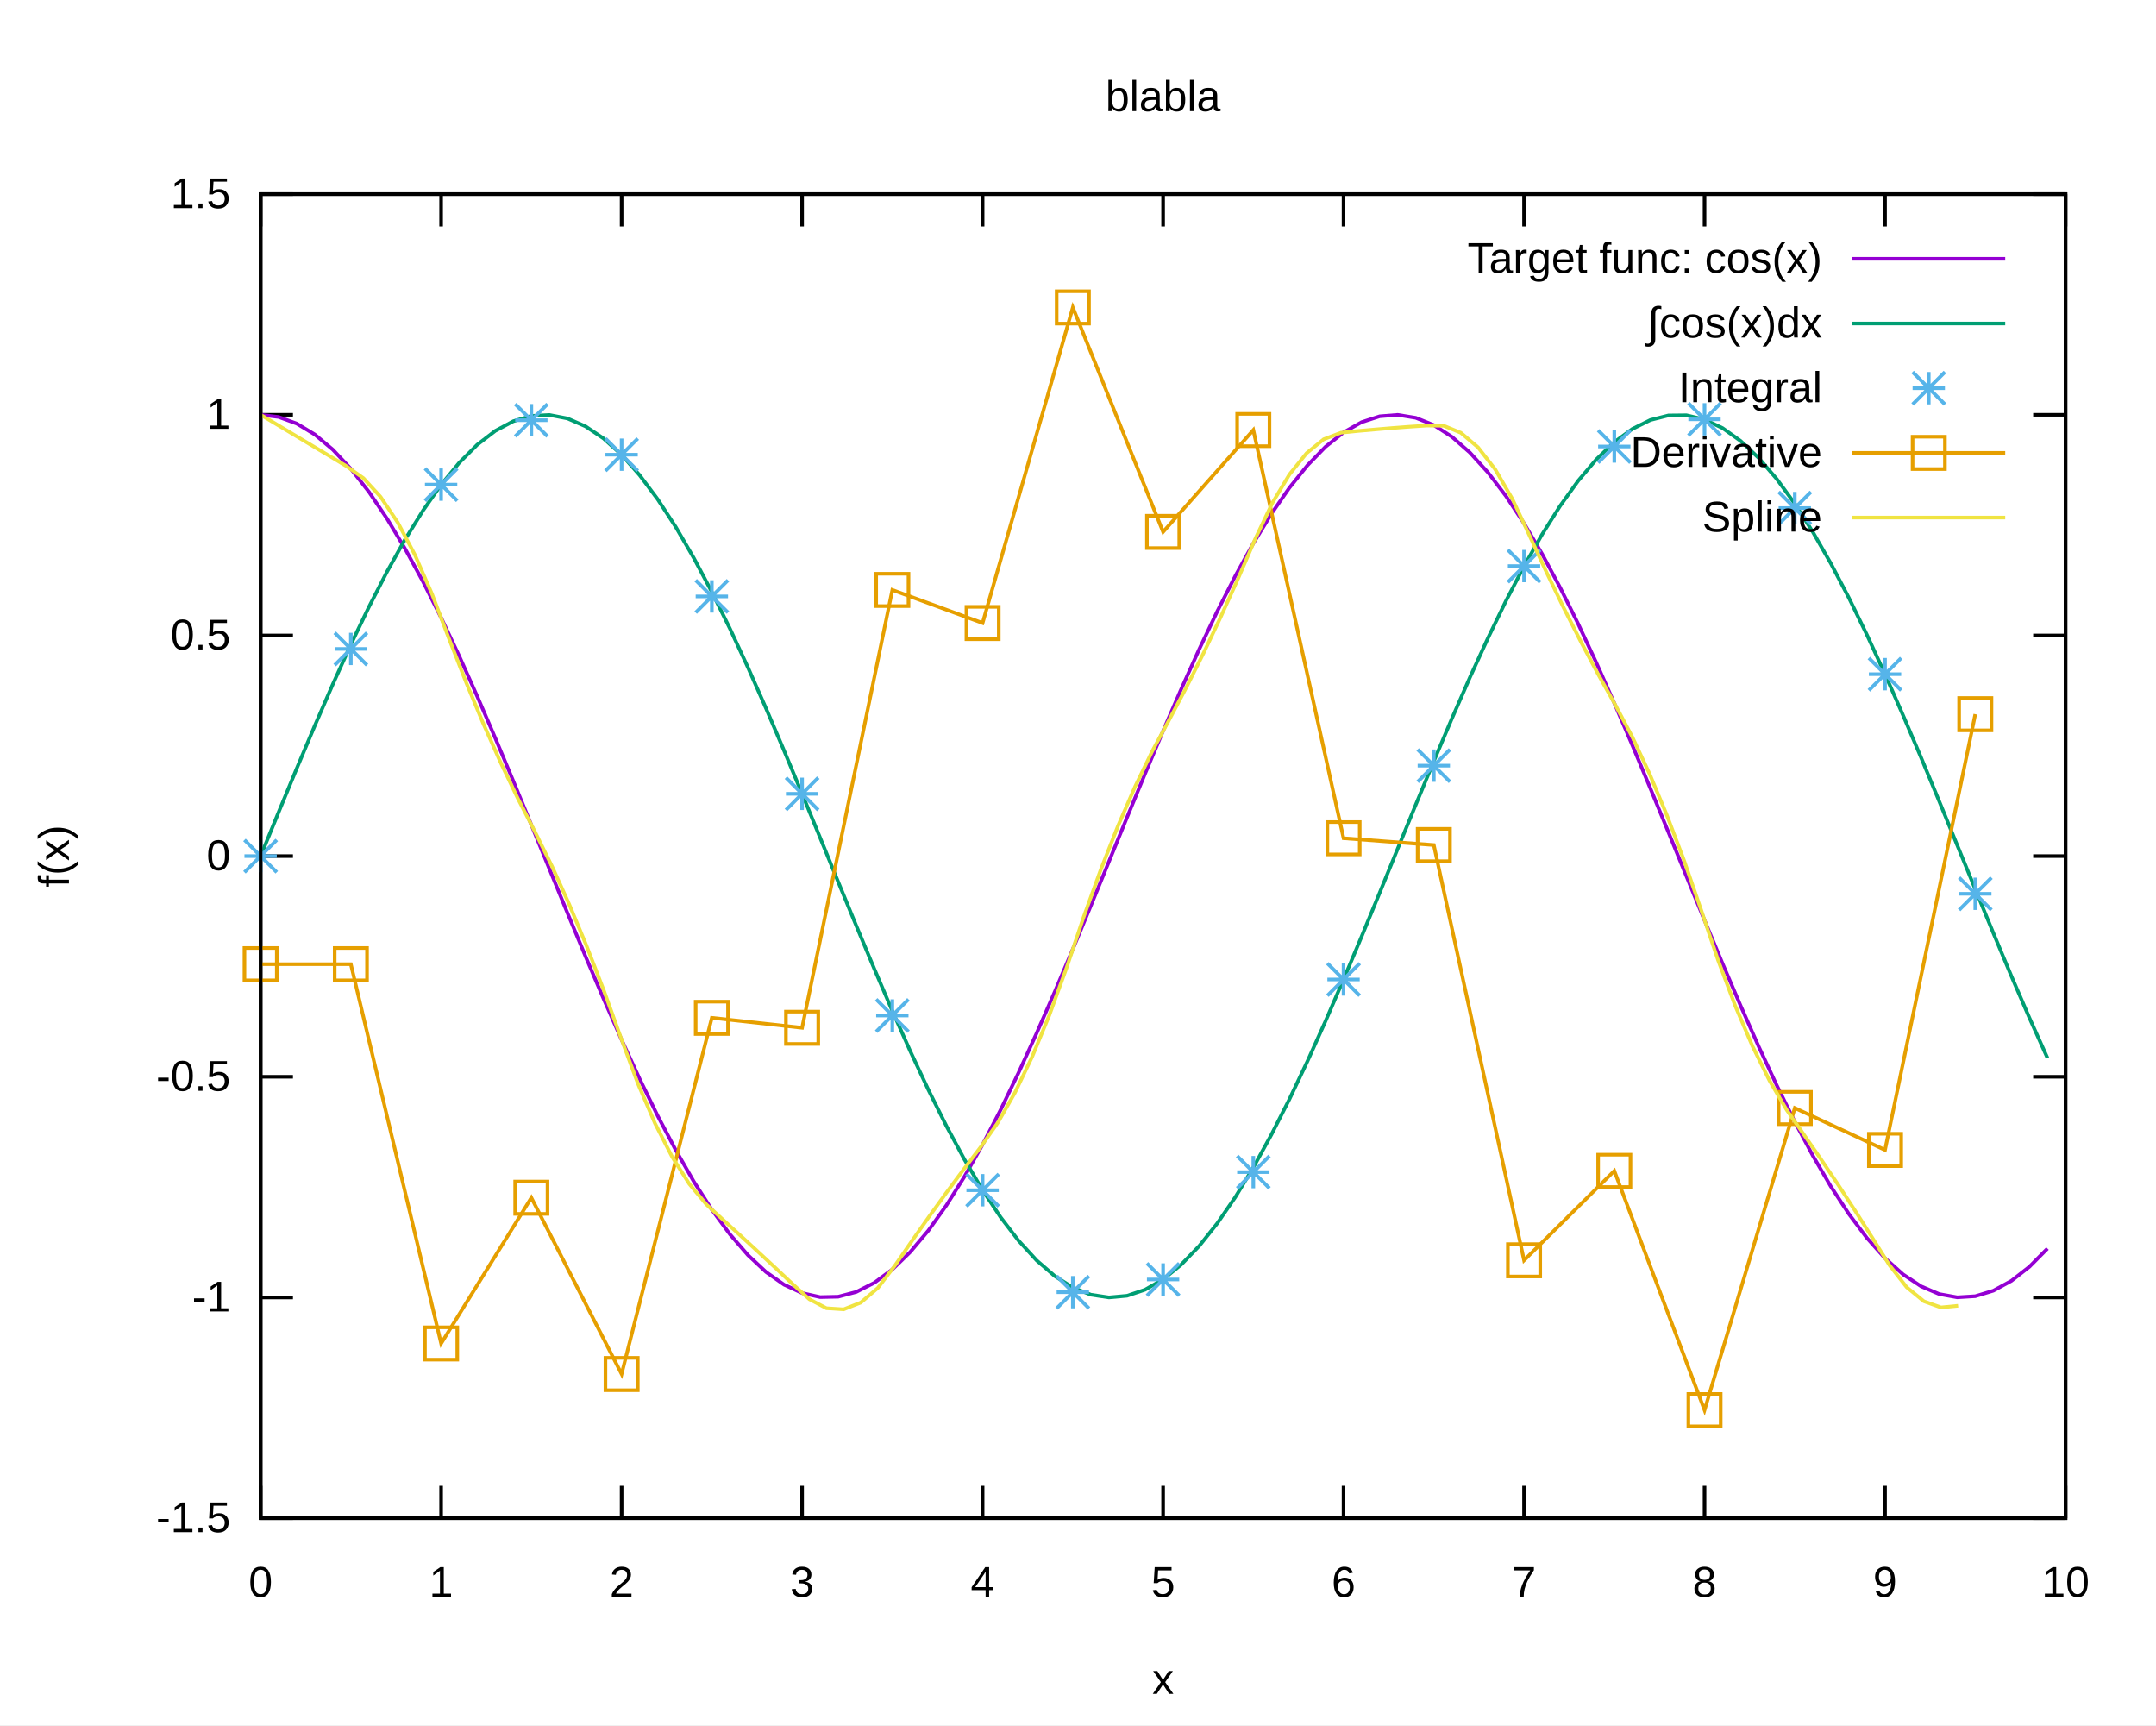
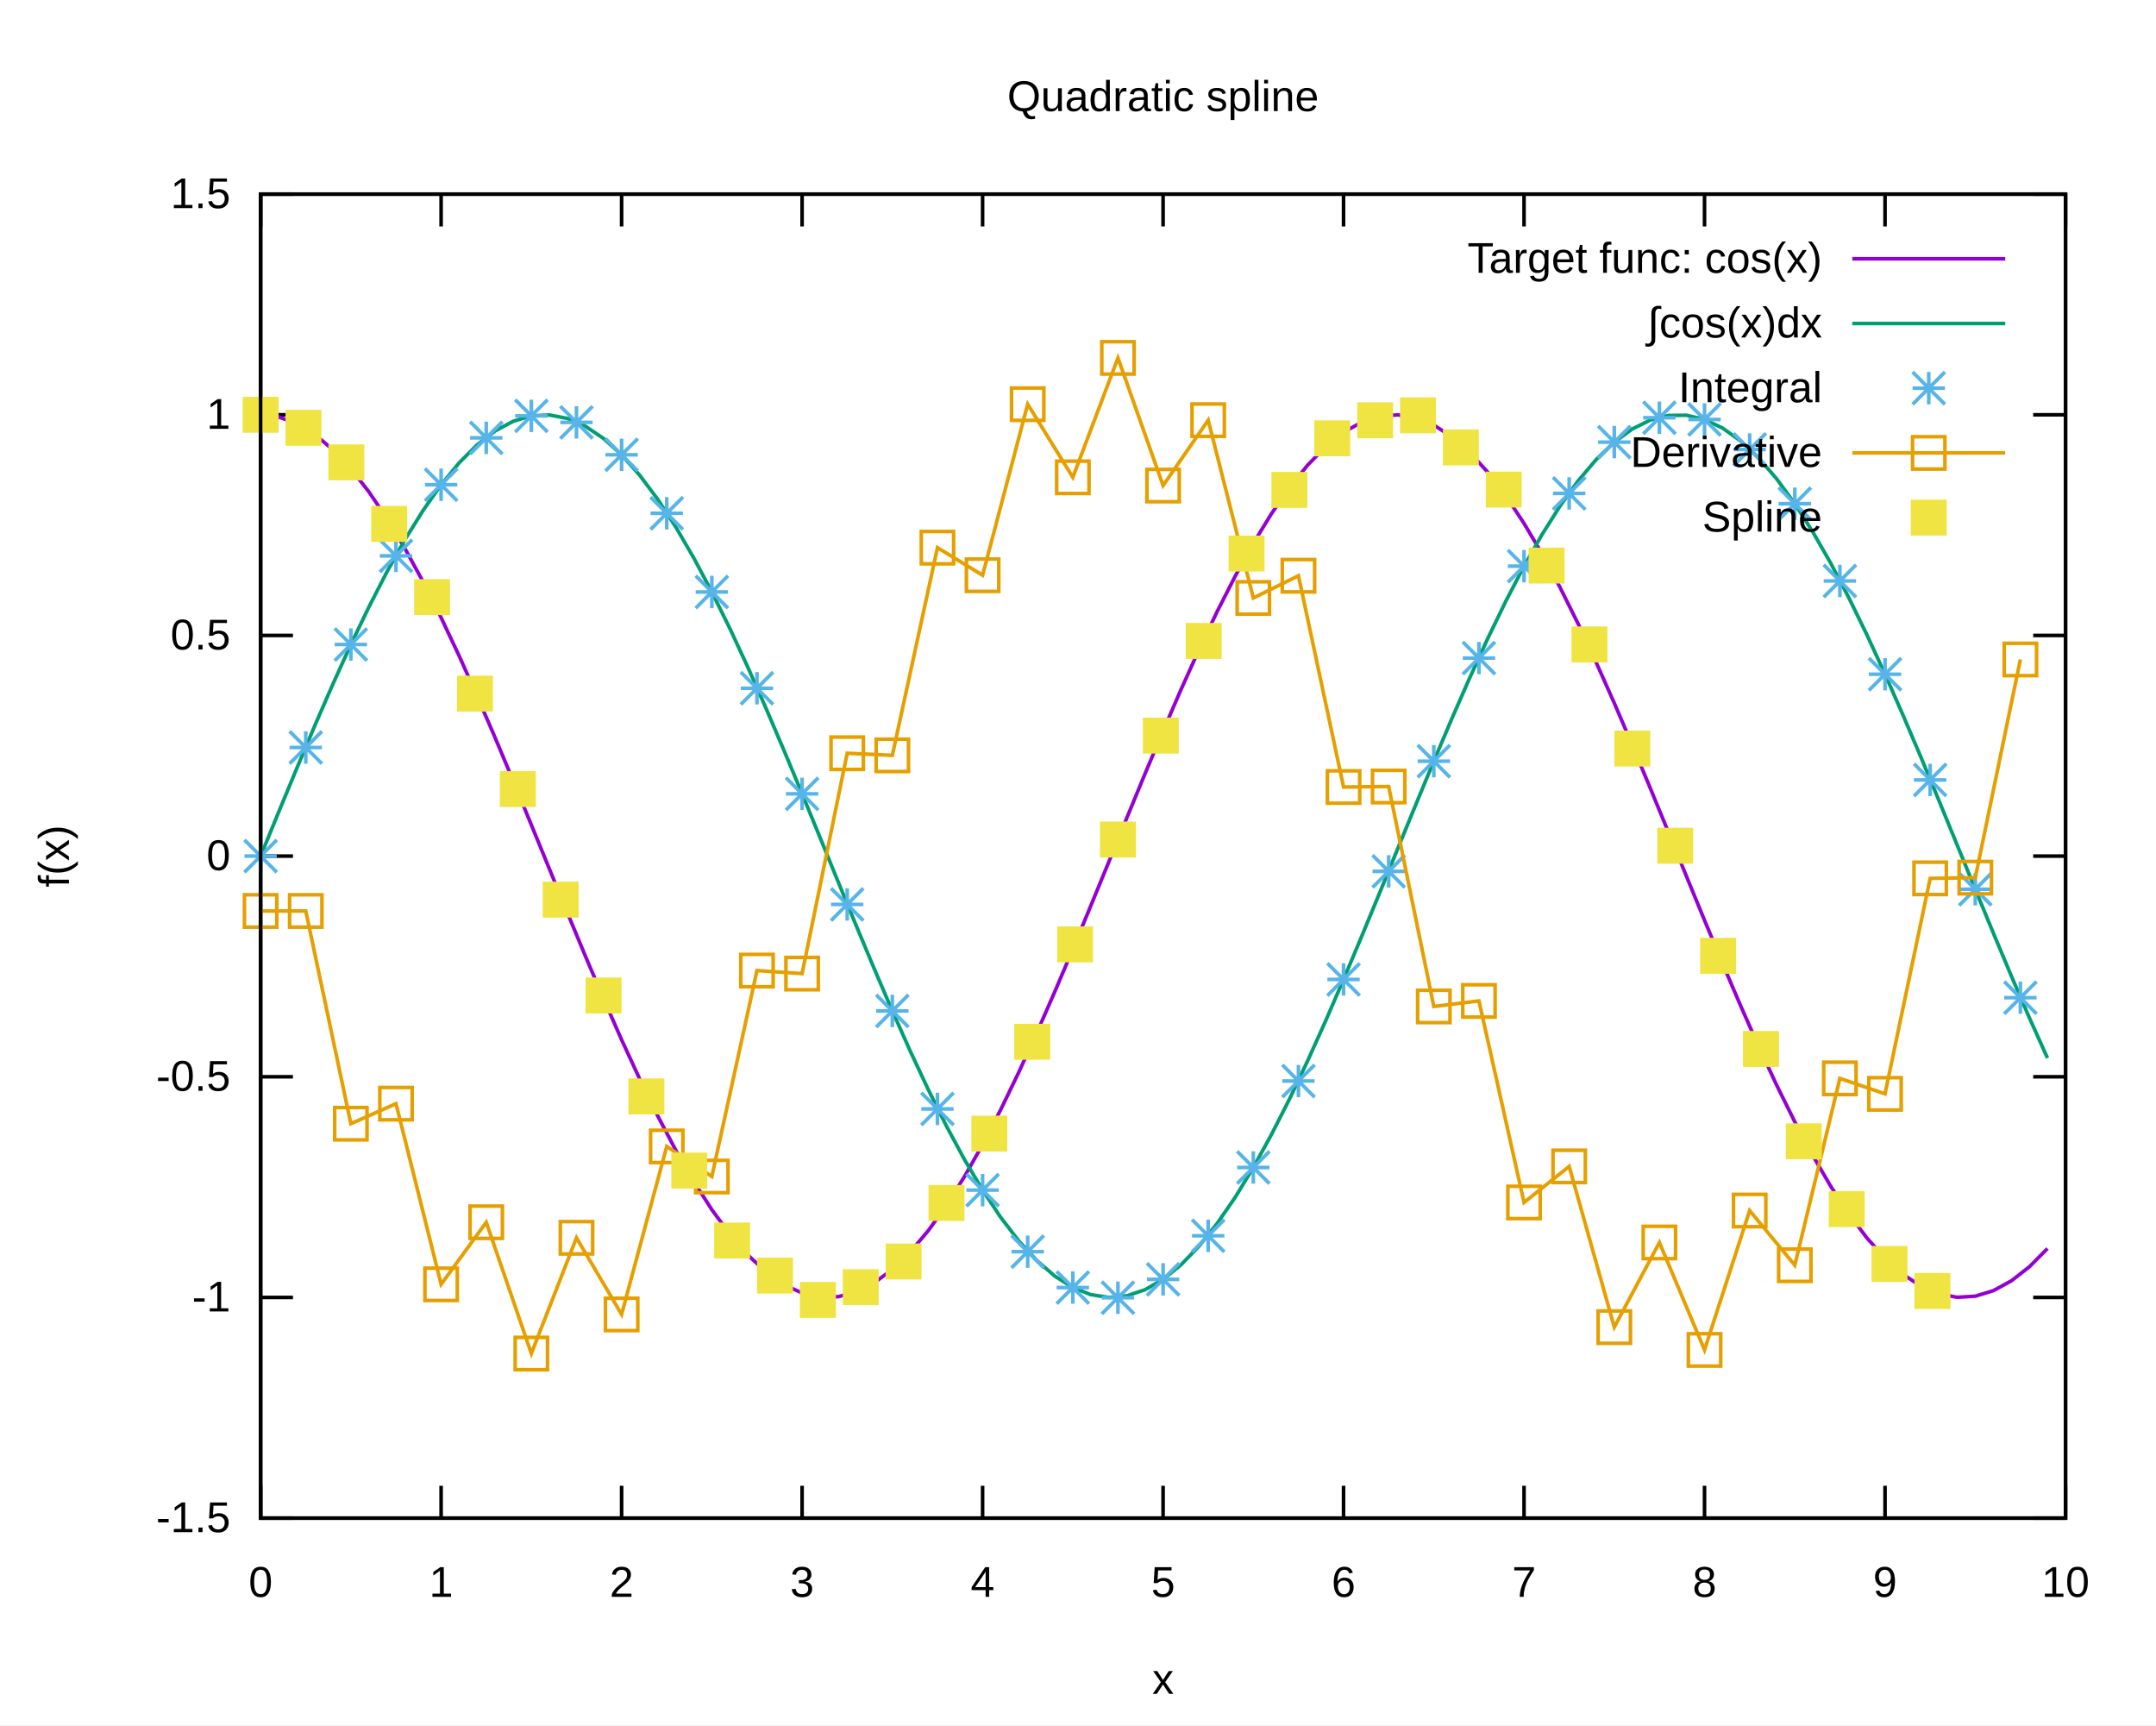
<svg xmlns="http://www.w3.org/2000/svg" xmlns:xlink="http://www.w3.org/1999/xlink" width="600" height="480" viewBox="0 0 600 480">
  <g id="gnuplot_canvas">
    <rect x="0" y="0" width="600" height="480" fill="#ffffff" />
    <defs>
      <circle id="gpDot" r="0.5" stroke-width="0.5" stroke="currentColor" />
      <path id="gpPt0" stroke-width="0.222" stroke="currentColor" d="M-1,0 h2 M0,-1 v2" />
      <path id="gpPt1" stroke-width="0.222" stroke="currentColor" d="M-1,-1 L1,1 M1,-1 L-1,1" />
      <path id="gpPt2" stroke-width="0.222" stroke="currentColor" d="M-1,0 L1,0 M0,-1 L0,1 M-1,-1 L1,1 M-1,1 L1,-1" />
      <rect id="gpPt3" stroke-width="0.222" stroke="currentColor" x="-1" y="-1" width="2" height="2" />
      <rect id="gpPt4" stroke-width="0.222" stroke="currentColor" fill="currentColor" x="-1" y="-1" width="2" height="2" />
      <circle id="gpPt5" stroke-width="0.222" stroke="currentColor" cx="0" cy="0" r="1" />
      <use xlink:href="#gpPt5" id="gpPt6" fill="currentColor" stroke="none" />
      <path id="gpPt7" stroke-width="0.222" stroke="currentColor" d="M0,-1.33 L-1.33,0.67 L1.33,0.67 z" />
      <use xlink:href="#gpPt7" id="gpPt8" fill="currentColor" stroke="none" />
      <use xlink:href="#gpPt7" id="gpPt9" stroke="currentColor" transform="rotate(180)" />
      <use xlink:href="#gpPt9" id="gpPt10" fill="currentColor" stroke="none" />
      <use xlink:href="#gpPt3" id="gpPt11" stroke="currentColor" transform="rotate(45)" />
      <use xlink:href="#gpPt11" id="gpPt12" fill="currentColor" stroke="none" />
      <path id="gpPt13" stroke-width="0.222" stroke="currentColor" d="M0,1.330 L1.265,0.411 L0.782,-1.067 L-0.782,-1.076 L-1.265,0.411 z" />
      <use xlink:href="#gpPt13" id="gpPt14" fill="currentColor" stroke="none" />
      <filter id="textbox" filterUnits="objectBoundingBox" x="0" y="0" height="1" width="1">
        <feFlood flood-color="#FFFFFF" flood-opacity="1" result="bgnd" />
        <feComposite in="SourceGraphic" in2="bgnd" operator="atop" />
      </filter>
      <filter id="greybox" filterUnits="objectBoundingBox" x="0" y="0" height="1" width="1">
        <feFlood flood-color="lightgrey" flood-opacity="1" result="grey" />
        <feComposite in="SourceGraphic" in2="grey" operator="atop" />
      </filter>
    </defs>
    <g fill="none" color="#FFFFFF" stroke="currentColor" stroke-width="1.00" stroke-linecap="butt" stroke-linejoin="miter">
</g>
    <g fill="none" color="black" stroke="currentColor" stroke-width="1.00" stroke-linecap="butt" stroke-linejoin="miter">
      <path stroke="black" d="M72.53,422.40 L81.53,422.40 M574.82,422.40 L565.82,422.40  " />
      <g transform="translate(64.14,426.30)" stroke="none" fill="black" font-family="Arial" font-size="12.00" text-anchor="end">
        <text>
          <tspan font-family="Arial">-1.5</tspan>
        </text>
      </g>
    </g>
    <g fill="none" color="black" stroke="currentColor" stroke-width="1.00" stroke-linecap="butt" stroke-linejoin="miter">
      <path stroke="black" d="M72.53,361.00 L81.53,361.00 M574.82,361.00 L565.82,361.00  " />
      <g transform="translate(64.14,364.90)" stroke="none" fill="black" font-family="Arial" font-size="12.00" text-anchor="end">
        <text>
          <tspan font-family="Arial">-1</tspan>
        </text>
      </g>
    </g>
    <g fill="none" color="black" stroke="currentColor" stroke-width="1.00" stroke-linecap="butt" stroke-linejoin="miter">
      <path stroke="black" d="M72.53,299.60 L81.53,299.60 M574.82,299.60 L565.82,299.60  " />
      <g transform="translate(64.14,303.50)" stroke="none" fill="black" font-family="Arial" font-size="12.00" text-anchor="end">
        <text>
          <tspan font-family="Arial">-0.5</tspan>
        </text>
      </g>
    </g>
    <g fill="none" color="black" stroke="currentColor" stroke-width="1.00" stroke-linecap="butt" stroke-linejoin="miter">
      <path stroke="black" d="M72.53,238.20 L81.53,238.20 M574.82,238.20 L565.82,238.20  " />
      <g transform="translate(64.14,242.10)" stroke="none" fill="black" font-family="Arial" font-size="12.00" text-anchor="end">
        <text>
          <tspan font-family="Arial"> 0</tspan>
        </text>
      </g>
    </g>
    <g fill="none" color="black" stroke="currentColor" stroke-width="1.00" stroke-linecap="butt" stroke-linejoin="miter">
      <path stroke="black" d="M72.53,176.81 L81.53,176.81 M574.82,176.81 L565.82,176.81  " />
      <g transform="translate(64.14,180.71)" stroke="none" fill="black" font-family="Arial" font-size="12.00" text-anchor="end">
        <text>
          <tspan font-family="Arial"> 0.5</tspan>
        </text>
      </g>
    </g>
    <g fill="none" color="black" stroke="currentColor" stroke-width="1.00" stroke-linecap="butt" stroke-linejoin="miter">
      <path stroke="black" d="M72.53,115.41 L81.53,115.41 M574.82,115.41 L565.82,115.41  " />
      <g transform="translate(64.14,119.31)" stroke="none" fill="black" font-family="Arial" font-size="12.00" text-anchor="end">
        <text>
          <tspan font-family="Arial"> 1</tspan>
        </text>
      </g>
    </g>
    <g fill="none" color="black" stroke="currentColor" stroke-width="1.00" stroke-linecap="butt" stroke-linejoin="miter">
      <path stroke="black" d="M72.53,54.01 L81.53,54.01 M574.82,54.01 L565.82,54.01  " />
      <g transform="translate(64.14,57.91)" stroke="none" fill="black" font-family="Arial" font-size="12.00" text-anchor="end">
        <text>
          <tspan font-family="Arial"> 1.5</tspan>
        </text>
      </g>
    </g>
    <g fill="none" color="black" stroke="currentColor" stroke-width="1.00" stroke-linecap="butt" stroke-linejoin="miter">
      <path stroke="black" d="M72.53,422.40 L72.53,413.40 M72.53,54.01 L72.53,63.01  " />
      <g transform="translate(72.53,444.30)" stroke="none" fill="black" font-family="Arial" font-size="12.00" text-anchor="middle">
        <text>
          <tspan font-family="Arial"> 0</tspan>
        </text>
      </g>
    </g>
    <g fill="none" color="black" stroke="currentColor" stroke-width="1.00" stroke-linecap="butt" stroke-linejoin="miter">
      <path stroke="black" d="M122.76,422.40 L122.76,413.40 M122.76,54.01 L122.76,63.01  " />
      <g transform="translate(122.76,444.30)" stroke="none" fill="black" font-family="Arial" font-size="12.00" text-anchor="middle">
        <text>
          <tspan font-family="Arial"> 1</tspan>
        </text>
      </g>
    </g>
    <g fill="none" color="black" stroke="currentColor" stroke-width="1.00" stroke-linecap="butt" stroke-linejoin="miter">
      <path stroke="black" d="M172.99,422.40 L172.99,413.40 M172.99,54.01 L172.99,63.01  " />
      <g transform="translate(172.99,444.30)" stroke="none" fill="black" font-family="Arial" font-size="12.00" text-anchor="middle">
        <text>
          <tspan font-family="Arial"> 2</tspan>
        </text>
      </g>
    </g>
    <g fill="none" color="black" stroke="currentColor" stroke-width="1.00" stroke-linecap="butt" stroke-linejoin="miter">
      <path stroke="black" d="M223.22,422.40 L223.22,413.40 M223.22,54.01 L223.22,63.01  " />
      <g transform="translate(223.22,444.30)" stroke="none" fill="black" font-family="Arial" font-size="12.00" text-anchor="middle">
        <text>
          <tspan font-family="Arial"> 3</tspan>
        </text>
      </g>
    </g>
    <g fill="none" color="black" stroke="currentColor" stroke-width="1.00" stroke-linecap="butt" stroke-linejoin="miter">
      <path stroke="black" d="M273.45,422.40 L273.45,413.40 M273.45,54.01 L273.45,63.01  " />
      <g transform="translate(273.45,444.30)" stroke="none" fill="black" font-family="Arial" font-size="12.00" text-anchor="middle">
        <text>
          <tspan font-family="Arial"> 4</tspan>
        </text>
      </g>
    </g>
    <g fill="none" color="black" stroke="currentColor" stroke-width="1.00" stroke-linecap="butt" stroke-linejoin="miter">
      <path stroke="black" d="M323.68,422.40 L323.68,413.40 M323.68,54.01 L323.68,63.01  " />
      <g transform="translate(323.68,444.30)" stroke="none" fill="black" font-family="Arial" font-size="12.00" text-anchor="middle">
        <text>
          <tspan font-family="Arial"> 5</tspan>
        </text>
      </g>
    </g>
    <g fill="none" color="black" stroke="currentColor" stroke-width="1.00" stroke-linecap="butt" stroke-linejoin="miter">
      <path stroke="black" d="M373.90,422.40 L373.90,413.40 M373.90,54.01 L373.90,63.01  " />
      <g transform="translate(373.90,444.30)" stroke="none" fill="black" font-family="Arial" font-size="12.00" text-anchor="middle">
        <text>
          <tspan font-family="Arial"> 6</tspan>
        </text>
      </g>
    </g>
    <g fill="none" color="black" stroke="currentColor" stroke-width="1.00" stroke-linecap="butt" stroke-linejoin="miter">
      <path stroke="black" d="M424.13,422.40 L424.13,413.40 M424.13,54.01 L424.13,63.01  " />
      <g transform="translate(424.13,444.30)" stroke="none" fill="black" font-family="Arial" font-size="12.00" text-anchor="middle">
        <text>
          <tspan font-family="Arial"> 7</tspan>
        </text>
      </g>
    </g>
    <g fill="none" color="black" stroke="currentColor" stroke-width="1.00" stroke-linecap="butt" stroke-linejoin="miter">
      <path stroke="black" d="M474.36,422.40 L474.36,413.40 M474.36,54.01 L474.36,63.01  " />
      <g transform="translate(474.36,444.30)" stroke="none" fill="black" font-family="Arial" font-size="12.00" text-anchor="middle">
        <text>
          <tspan font-family="Arial"> 8</tspan>
        </text>
      </g>
    </g>
    <g fill="none" color="black" stroke="currentColor" stroke-width="1.00" stroke-linecap="butt" stroke-linejoin="miter">
      <path stroke="black" d="M524.59,422.40 L524.59,413.40 M524.59,54.01 L524.59,63.01  " />
      <g transform="translate(524.59,444.30)" stroke="none" fill="black" font-family="Arial" font-size="12.00" text-anchor="middle">
        <text>
          <tspan font-family="Arial"> 9</tspan>
        </text>
      </g>
    </g>
    <g fill="none" color="black" stroke="currentColor" stroke-width="1.00" stroke-linecap="butt" stroke-linejoin="miter">
      <path stroke="black" d="M574.82,422.40 L574.82,413.40 M574.82,54.01 L574.82,63.01  " />
      <g transform="translate(574.82,444.30)" stroke="none" fill="black" font-family="Arial" font-size="12.00" text-anchor="middle">
        <text>
          <tspan font-family="Arial"> 10</tspan>
        </text>
      </g>
    </g>
    <g fill="none" color="black" stroke="currentColor" stroke-width="1.00" stroke-linecap="butt" stroke-linejoin="miter">
</g>
    <g fill="none" color="black" stroke="currentColor" stroke-width="1.00" stroke-linecap="butt" stroke-linejoin="miter">
      <path stroke="black" d="M72.53,54.01 L72.53,422.40 L574.82,422.40 L574.82,54.01 L72.53,54.01 Z  " />
    </g>
    <g fill="none" color="black" stroke="currentColor" stroke-width="1.00" stroke-linecap="butt" stroke-linejoin="miter">
</g>
    <g id="gnuplot_plot_1">
      <g fill="none" color="black" stroke="currentColor" stroke-width="1.00" stroke-linecap="butt" stroke-linejoin="miter">
        <g transform="translate(507.09,75.91)" stroke="none" fill="black" font-family="Arial" font-size="12.00" text-anchor="end">
          <text>
            <tspan font-family="Arial">Target func: cos(x)</tspan>
          </text>
        </g>
      </g>
      <g fill="none" color="black" stroke="currentColor" stroke-width="1.00" stroke-linecap="butt" stroke-linejoin="miter">
        <path stroke="rgb(148,   0, 211)" d="M515.48,72.01 L558.04,72.01 M72.53,115.41 L77.55,116.02 L82.58,117.86 L87.60,120.89 L92.62,125.10 L97.64,130.44   L102.67,136.86 L107.69,144.28 L112.71,152.65 L117.74,161.87 L122.76,171.86 L127.78,182.50 L132.80,193.71 L137.83,205.36   L142.85,217.33 L147.87,229.52 L152.90,241.79 L157.92,254.03 L162.94,266.10 L167.97,277.90 L172.99,289.31 L178.01,300.20   L183.03,310.47 L188.06,320.02 L193.08,328.75 L198.10,336.58 L203.13,343.43 L208.15,349.22 L213.17,353.91 L218.19,357.44   L223.22,359.77 L228.24,360.90 L233.26,360.79 L238.29,359.46 L243.31,356.92 L248.33,353.20 L253.35,348.32 L258.38,342.35   L263.40,335.33 L268.42,327.35 L273.45,318.47 L278.47,308.79 L283.49,298.41 L288.51,287.42 L293.54,275.94 L298.56,264.09   L303.58,251.98 L308.61,239.73 L313.63,227.46 L318.65,215.30 L323.68,203.37 L328.70,191.79 L333.72,180.67 L338.74,170.13   L343.77,160.27 L348.79,151.18 L353.81,142.97 L358.84,135.71 L363.86,129.47 L368.88,124.31 L373.90,120.30 L378.93,117.46   L383.95,115.83 L388.97,115.43 L394.00,116.25 L399.02,118.28 L404.04,121.52 L409.06,125.92 L414.09,131.45 L419.11,138.04   L424.13,145.63 L429.16,154.14 L434.18,163.50 L439.20,173.60 L444.22,184.35 L449.25,195.64 L454.27,207.35 L459.29,219.37   L464.32,231.58 L469.34,243.85 L474.36,256.07 L479.38,268.11 L484.41,279.85 L489.43,291.18 L494.45,301.97 L499.48,312.13   L504.50,321.55 L509.52,330.14 L514.55,337.80 L519.57,344.48 L524.59,350.09 L529.61,354.58 L534.64,357.91 L539.66,360.05   L544.68,360.96 L549.71,360.65 L554.73,359.12 L559.75,356.38 L564.77,352.46 L569.80,347.39  " />
      </g>
    </g>
    <g id="gnuplot_plot_2">
      <g fill="none" color="black" stroke="currentColor" stroke-width="1.00" stroke-linecap="butt" stroke-linejoin="miter">
        <g transform="translate(507.09,93.91)" stroke="none" fill="black" font-family="Arial" font-size="12.00" text-anchor="end">
          <text>
            <tspan font-family="Arial">∫cos(x)dx</tspan>
          </text>
        </g>
      </g>
      <g fill="none" color="black" stroke="currentColor" stroke-width="1.00" stroke-linecap="butt" stroke-linejoin="miter">
        <path stroke="rgb(  0, 158, 115)" d="M515.48,90.01 L558.04,90.01 M72.53,238.20 L77.55,225.95 L82.58,213.81 L87.60,201.92 L92.62,190.39 L97.64,179.33   L102.67,168.87 L107.69,159.10 L112.71,150.12 L117.74,142.02 L122.76,134.88 L127.78,128.77 L132.80,123.75 L137.83,119.88   L142.85,117.20 L147.87,115.72 L152.90,115.46 L157.92,116.43 L162.94,118.62 L167.97,122.00 L172.99,126.55 L178.01,132.21   L183.03,138.92 L188.06,146.63 L193.08,155.26 L198.10,164.71 L203.13,174.90 L208.15,185.72 L213.17,197.07 L218.19,208.83   L223.22,220.88 L228.24,233.10 L233.26,245.37 L238.29,257.58 L243.31,269.58 L248.33,281.28 L253.35,292.54 L258.38,303.27   L263.40,313.34 L268.42,322.66 L273.45,331.14 L278.47,338.69 L283.49,345.23 L288.51,350.71 L293.54,355.06 L298.56,358.24   L303.58,360.23 L308.61,360.99 L313.63,360.53 L318.65,358.85 L323.68,355.96 L328.70,351.89 L333.72,346.69 L338.74,340.40   L343.77,333.10 L348.79,324.84 L353.81,315.72 L358.84,305.83 L363.86,295.26 L368.88,284.12 L373.90,272.52 L378.93,260.57   L383.95,248.41 L388.97,236.14 L394.00,223.89 L399.02,211.79 L404.04,199.95 L409.06,188.49 L414.09,177.53 L419.11,167.17   L424.13,157.53 L429.16,148.69 L434.18,140.75 L439.20,133.77 L444.22,127.85 L449.25,123.02 L454.27,119.35 L459.29,116.86   L464.32,115.59 L469.34,115.54 L474.36,116.72 L479.38,119.11 L484.41,122.69 L489.43,127.42 L494.45,133.26 L499.48,140.15   L504.50,148.02 L509.52,156.79 L514.55,166.38 L519.57,176.68 L524.59,187.60 L529.61,199.02 L534.64,210.83 L539.66,222.92   L544.68,235.16 L549.71,247.43 L554.73,259.61 L559.75,271.58 L564.77,283.21 L569.80,294.39  " />
      </g>
    </g>
    <g id="gnuplot_plot_3">
      <g fill="none" color="black" stroke="currentColor" stroke-width="1.00" stroke-linecap="butt" stroke-linejoin="miter">
        <g transform="translate(507.09,111.91)" stroke="none" fill="black" font-family="Arial" font-size="12.00" text-anchor="end">
          <text>
            <tspan font-family="Arial">Integral</tspan>
          </text>
        </g>
      </g>
      <g fill="none" color="black" stroke="currentColor" stroke-width="1.00" stroke-linecap="butt" stroke-linejoin="miter">
        <use xlink:href="#gpPt2" transform="translate(72.53,238.20) scale(4.50)" color="rgb( 86, 180, 233)" />
-         <use xlink:href="#gpPt2" transform="translate(97.64,180.56) scale(4.50)" color="rgb( 86, 180, 233)" />
-         <use xlink:href="#gpPt2" transform="translate(122.76,134.84) scale(4.50)" color="rgb( 86, 180, 233)" />
-         <use xlink:href="#gpPt2" transform="translate(147.87,116.92) scale(4.50)" color="rgb( 86, 180, 233)" />
-         <use xlink:href="#gpPt2" transform="translate(172.99,126.51) scale(4.50)" color="rgb( 86, 180, 233)" />
-         <use xlink:href="#gpPt2" transform="translate(198.10,165.94) scale(4.50)" color="rgb( 86, 180, 233)" />
-         <use xlink:href="#gpPt2" transform="translate(223.22,220.87) scale(4.50)" color="rgb( 86, 180, 233)" />
-         <use xlink:href="#gpPt2" transform="translate(248.33,282.55) scale(4.50)" color="rgb( 86, 180, 233)" />
-         <use xlink:href="#gpPt2" transform="translate(273.45,331.17) scale(4.50)" color="rgb( 86, 180, 233)" />
-         <use xlink:href="#gpPt2" transform="translate(298.56,359.54) scale(4.50)" color="rgb( 86, 180, 233)" />
-         <use xlink:href="#gpPt2" transform="translate(323.68,356.00) scale(4.50)" color="rgb( 86, 180, 233)" />
-         <use xlink:href="#gpPt2" transform="translate(348.79,326.13) scale(4.50)" color="rgb( 86, 180, 233)" />
-         <use xlink:href="#gpPt2" transform="translate(373.90,272.53) scale(4.50)" color="rgb( 86, 180, 233)" />
-         <use xlink:href="#gpPt2" transform="translate(399.02,213.03) scale(4.50)" color="rgb( 86, 180, 233)" />
-         <use xlink:href="#gpPt2" transform="translate(424.13,157.50) scale(4.50)" color="rgb( 86, 180, 233)" />
-         <use xlink:href="#gpPt2" transform="translate(449.25,124.23) scale(4.50)" color="rgb( 86, 180, 233)" />
-         <use xlink:href="#gpPt2" transform="translate(474.36,116.67) scale(4.50)" color="rgb( 86, 180, 233)" />
-         <use xlink:href="#gpPt2" transform="translate(499.48,141.37) scale(4.50)" color="rgb( 86, 180, 233)" />
-         <use xlink:href="#gpPt2" transform="translate(524.59,187.58) scale(4.50)" color="rgb( 86, 180, 233)" />
-         <use xlink:href="#gpPt2" transform="translate(549.71,248.69) scale(4.50)" color="rgb( 86, 180, 233)" />
+         <use xlink:href="#gpPt2" transform="translate(85.09,207.98) scale(4.50)" color="rgb( 86, 180, 233)" />
+         <use xlink:href="#gpPt2" transform="translate(97.64,179.33) scale(4.50)" color="rgb( 86, 180, 233)" />
+         <use xlink:href="#gpPt2" transform="translate(110.20,154.66) scale(4.50)" color="rgb( 86, 180, 233)" />
+         <use xlink:href="#gpPt2" transform="translate(122.76,134.87) scale(4.50)" color="rgb( 86, 180, 233)" />
+         <use xlink:href="#gpPt2" transform="translate(135.32,121.83) scale(4.50)" color="rgb( 86, 180, 233)" />
+         <use xlink:href="#gpPt2" transform="translate(147.87,115.71) scale(4.50)" color="rgb( 86, 180, 233)" />
+         <use xlink:href="#gpPt2" transform="translate(160.43,117.53) scale(4.50)" color="rgb( 86, 180, 233)" />
+         <use xlink:href="#gpPt2" transform="translate(172.99,126.54) scale(4.50)" color="rgb( 86, 180, 233)" />
+         <use xlink:href="#gpPt2" transform="translate(185.55,142.82) scale(4.50)" color="rgb( 86, 180, 233)" />
+         <use xlink:href="#gpPt2" transform="translate(198.10,164.71) scale(4.50)" color="rgb( 86, 180, 233)" />
+         <use xlink:href="#gpPt2" transform="translate(210.66,191.50) scale(4.50)" color="rgb( 86, 180, 233)" />
+         <use xlink:href="#gpPt2" transform="translate(223.22,220.88) scale(4.50)" color="rgb( 86, 180, 233)" />
+         <use xlink:href="#gpPt2" transform="translate(235.77,251.65) scale(4.50)" color="rgb( 86, 180, 233)" />
+         <use xlink:href="#gpPt2" transform="translate(248.33,281.28) scale(4.50)" color="rgb( 86, 180, 233)" />
+         <use xlink:href="#gpPt2" transform="translate(260.89,308.55) scale(4.50)" color="rgb( 86, 180, 233)" />
+         <use xlink:href="#gpPt2" transform="translate(273.45,331.14) scale(4.50)" color="rgb( 86, 180, 233)" />
+         <use xlink:href="#gpPt2" transform="translate(286.00,348.27) scale(4.50)" color="rgb( 86, 180, 233)" />
+         <use xlink:href="#gpPt2" transform="translate(298.56,358.25) scale(4.50)" color="rgb( 86, 180, 233)" />
+         <use xlink:href="#gpPt2" transform="translate(311.12,361.08) scale(4.50)" color="rgb( 86, 180, 233)" />
+         <use xlink:href="#gpPt2" transform="translate(323.68,355.96) scale(4.50)" color="rgb( 86, 180, 233)" />
+         <use xlink:href="#gpPt2" transform="translate(336.23,343.84) scale(4.50)" color="rgb( 86, 180, 233)" />
+         <use xlink:href="#gpPt2" transform="translate(348.79,324.84) scale(4.50)" color="rgb( 86, 180, 233)" />
+         <use xlink:href="#gpPt2" transform="translate(361.35,300.78) scale(4.50)" color="rgb( 86, 180, 233)" />
+         <use xlink:href="#gpPt2" transform="translate(373.90,272.52) scale(4.50)" color="rgb( 86, 180, 233)" />
+         <use xlink:href="#gpPt2" transform="translate(386.46,242.44) scale(4.50)" color="rgb( 86, 180, 233)" />
+         <use xlink:href="#gpPt2" transform="translate(399.02,211.79) scale(4.50)" color="rgb( 86, 180, 233)" />
+         <use xlink:href="#gpPt2" transform="translate(411.58,183.10) scale(4.50)" color="rgb( 86, 180, 233)" />
+         <use xlink:href="#gpPt2" transform="translate(424.13,157.53) scale(4.50)" color="rgb( 86, 180, 233)" />
+         <use xlink:href="#gpPt2" transform="translate(436.69,137.29) scale(4.50)" color="rgb( 86, 180, 233)" />
+         <use xlink:href="#gpPt2" transform="translate(449.25,123.02) scale(4.50)" color="rgb( 86, 180, 233)" />
+         <use xlink:href="#gpPt2" transform="translate(461.80,116.23) scale(4.50)" color="rgb( 86, 180, 233)" />
+         <use xlink:href="#gpPt2" transform="translate(474.36,116.71) scale(4.50)" color="rgb( 86, 180, 233)" />
+         <use xlink:href="#gpPt2" transform="translate(486.92,125.07) scale(4.50)" color="rgb( 86, 180, 233)" />
+         <use xlink:href="#gpPt2" transform="translate(499.48,140.15) scale(4.50)" color="rgb( 86, 180, 233)" />
+         <use xlink:href="#gpPt2" transform="translate(512.03,161.65) scale(4.50)" color="rgb( 86, 180, 233)" />
+         <use xlink:href="#gpPt2" transform="translate(524.59,187.60) scale(4.50)" color="rgb( 86, 180, 233)" />
+         <use xlink:href="#gpPt2" transform="translate(537.15,217.01) scale(4.50)" color="rgb( 86, 180, 233)" />
+         <use xlink:href="#gpPt2" transform="translate(549.71,247.43) scale(4.50)" color="rgb( 86, 180, 233)" />
+         <use xlink:href="#gpPt2" transform="translate(562.26,277.60) scale(4.50)" color="rgb( 86, 180, 233)" />
        <use xlink:href="#gpPt2" transform="translate(536.76,108.01) scale(4.50)" color="rgb( 86, 180, 233)" />
      </g>
    </g>
    <g id="gnuplot_plot_4">
      <g fill="none" color="black" stroke="currentColor" stroke-width="1.00" stroke-linecap="butt" stroke-linejoin="miter">
        <g transform="translate(507.09,129.91)" stroke="none" fill="black" font-family="Arial" font-size="12.00" text-anchor="end">
          <text>
            <tspan font-family="Arial">Derivative</tspan>
          </text>
        </g>
      </g>
      <g fill="none" color="black" stroke="currentColor" stroke-width="1.00" stroke-linecap="butt" stroke-linejoin="miter">
-         <path stroke="rgb(230, 159,   0)" d="M515.48,126.01 L558.04,126.01 M72.53,268.27 L97.64,268.27 L122.76,373.81 L147.87,333.25 L172.99,382.31 L198.10,283.20   L223.22,285.97 L248.33,164.14 L273.45,173.35 L298.56,85.54 L323.68,148.00 L348.79,119.65 L373.90,233.23 L399.02,235.12   L424.13,350.67 L449.25,325.78 L474.36,392.36 L499.48,308.29 L524.59,319.96 L549.71,198.71  " />
-         <use xlink:href="#gpPt3" transform="translate(72.53,268.27) scale(4.50)" color="rgb(230, 159,   0)" />
-         <use xlink:href="#gpPt3" transform="translate(97.64,268.27) scale(4.50)" color="rgb(230, 159,   0)" />
-         <use xlink:href="#gpPt3" transform="translate(122.76,373.81) scale(4.50)" color="rgb(230, 159,   0)" />
-         <use xlink:href="#gpPt3" transform="translate(147.87,333.25) scale(4.50)" color="rgb(230, 159,   0)" />
-         <use xlink:href="#gpPt3" transform="translate(172.99,382.31) scale(4.50)" color="rgb(230, 159,   0)" />
-         <use xlink:href="#gpPt3" transform="translate(198.10,283.20) scale(4.50)" color="rgb(230, 159,   0)" />
-         <use xlink:href="#gpPt3" transform="translate(223.22,285.97) scale(4.50)" color="rgb(230, 159,   0)" />
-         <use xlink:href="#gpPt3" transform="translate(248.33,164.14) scale(4.50)" color="rgb(230, 159,   0)" />
-         <use xlink:href="#gpPt3" transform="translate(273.45,173.35) scale(4.50)" color="rgb(230, 159,   0)" />
-         <use xlink:href="#gpPt3" transform="translate(298.56,85.54) scale(4.50)" color="rgb(230, 159,   0)" />
-         <use xlink:href="#gpPt3" transform="translate(323.68,148.00) scale(4.50)" color="rgb(230, 159,   0)" />
-         <use xlink:href="#gpPt3" transform="translate(348.79,119.65) scale(4.50)" color="rgb(230, 159,   0)" />
-         <use xlink:href="#gpPt3" transform="translate(373.90,233.23) scale(4.50)" color="rgb(230, 159,   0)" />
-         <use xlink:href="#gpPt3" transform="translate(399.02,235.12) scale(4.50)" color="rgb(230, 159,   0)" />
-         <use xlink:href="#gpPt3" transform="translate(424.13,350.67) scale(4.50)" color="rgb(230, 159,   0)" />
-         <use xlink:href="#gpPt3" transform="translate(449.25,325.78) scale(4.50)" color="rgb(230, 159,   0)" />
-         <use xlink:href="#gpPt3" transform="translate(474.36,392.36) scale(4.50)" color="rgb(230, 159,   0)" />
-         <use xlink:href="#gpPt3" transform="translate(499.48,308.29) scale(4.50)" color="rgb(230, 159,   0)" />
-         <use xlink:href="#gpPt3" transform="translate(524.59,319.96) scale(4.50)" color="rgb(230, 159,   0)" />
-         <use xlink:href="#gpPt3" transform="translate(549.71,198.71) scale(4.50)" color="rgb(230, 159,   0)" />
+         <path stroke="rgb(230, 159,   0)" d="M515.48,126.01 L558.04,126.01 M72.53,253.47 L85.09,253.47 L97.64,312.66 L110.20,307.08 L122.76,357.35 L135.32,340.08   L147.87,376.61 L160.43,344.40 L172.99,365.72 L185.55,318.98 L198.10,327.35 L210.66,270.05 L223.22,270.89 L235.77,209.58   L248.33,210.17 L260.89,152.38 L273.45,160.05 L286.00,112.46 L298.56,132.81 L311.12,99.58 L323.68,135.10 L336.23,116.91   L348.79,166.38 L361.35,160.19 L373.90,218.98 L386.46,218.84 L399.02,280.03 L411.58,278.49 L424.13,334.57 L436.69,324.54   L449.25,369.26 L461.80,345.71 L474.36,375.60 L486.92,336.82 L499.48,352.04 L512.03,300.05 L524.59,304.35 L537.15,244.40   L549.71,244.20 L562.26,183.49  " />
+         <use xlink:href="#gpPt3" transform="translate(72.53,253.47) scale(4.50)" color="rgb(230, 159,   0)" />
+         <use xlink:href="#gpPt3" transform="translate(85.09,253.47) scale(4.50)" color="rgb(230, 159,   0)" />
+         <use xlink:href="#gpPt3" transform="translate(97.64,312.66) scale(4.50)" color="rgb(230, 159,   0)" />
+         <use xlink:href="#gpPt3" transform="translate(110.20,307.08) scale(4.50)" color="rgb(230, 159,   0)" />
+         <use xlink:href="#gpPt3" transform="translate(122.76,357.35) scale(4.50)" color="rgb(230, 159,   0)" />
+         <use xlink:href="#gpPt3" transform="translate(135.32,340.08) scale(4.50)" color="rgb(230, 159,   0)" />
+         <use xlink:href="#gpPt3" transform="translate(147.87,376.61) scale(4.50)" color="rgb(230, 159,   0)" />
+         <use xlink:href="#gpPt3" transform="translate(160.43,344.40) scale(4.50)" color="rgb(230, 159,   0)" />
+         <use xlink:href="#gpPt3" transform="translate(172.99,365.72) scale(4.50)" color="rgb(230, 159,   0)" />
+         <use xlink:href="#gpPt3" transform="translate(185.55,318.98) scale(4.50)" color="rgb(230, 159,   0)" />
+         <use xlink:href="#gpPt3" transform="translate(198.10,327.35) scale(4.50)" color="rgb(230, 159,   0)" />
+         <use xlink:href="#gpPt3" transform="translate(210.66,270.05) scale(4.50)" color="rgb(230, 159,   0)" />
+         <use xlink:href="#gpPt3" transform="translate(223.22,270.89) scale(4.50)" color="rgb(230, 159,   0)" />
+         <use xlink:href="#gpPt3" transform="translate(235.77,209.58) scale(4.50)" color="rgb(230, 159,   0)" />
+         <use xlink:href="#gpPt3" transform="translate(248.33,210.17) scale(4.50)" color="rgb(230, 159,   0)" />
+         <use xlink:href="#gpPt3" transform="translate(260.89,152.38) scale(4.50)" color="rgb(230, 159,   0)" />
+         <use xlink:href="#gpPt3" transform="translate(273.45,160.05) scale(4.50)" color="rgb(230, 159,   0)" />
+         <use xlink:href="#gpPt3" transform="translate(286.00,112.46) scale(4.50)" color="rgb(230, 159,   0)" />
+         <use xlink:href="#gpPt3" transform="translate(298.56,132.81) scale(4.50)" color="rgb(230, 159,   0)" />
+         <use xlink:href="#gpPt3" transform="translate(311.12,99.58) scale(4.50)" color="rgb(230, 159,   0)" />
+         <use xlink:href="#gpPt3" transform="translate(323.68,135.10) scale(4.50)" color="rgb(230, 159,   0)" />
+         <use xlink:href="#gpPt3" transform="translate(336.23,116.91) scale(4.50)" color="rgb(230, 159,   0)" />
+         <use xlink:href="#gpPt3" transform="translate(348.79,166.38) scale(4.50)" color="rgb(230, 159,   0)" />
+         <use xlink:href="#gpPt3" transform="translate(361.35,160.19) scale(4.50)" color="rgb(230, 159,   0)" />
+         <use xlink:href="#gpPt3" transform="translate(373.90,218.98) scale(4.50)" color="rgb(230, 159,   0)" />
+         <use xlink:href="#gpPt3" transform="translate(386.46,218.84) scale(4.50)" color="rgb(230, 159,   0)" />
+         <use xlink:href="#gpPt3" transform="translate(399.02,280.03) scale(4.50)" color="rgb(230, 159,   0)" />
+         <use xlink:href="#gpPt3" transform="translate(411.58,278.49) scale(4.50)" color="rgb(230, 159,   0)" />
+         <use xlink:href="#gpPt3" transform="translate(424.13,334.57) scale(4.50)" color="rgb(230, 159,   0)" />
+         <use xlink:href="#gpPt3" transform="translate(436.69,324.54) scale(4.50)" color="rgb(230, 159,   0)" />
+         <use xlink:href="#gpPt3" transform="translate(449.25,369.26) scale(4.50)" color="rgb(230, 159,   0)" />
+         <use xlink:href="#gpPt3" transform="translate(461.80,345.71) scale(4.50)" color="rgb(230, 159,   0)" />
+         <use xlink:href="#gpPt3" transform="translate(474.36,375.60) scale(4.50)" color="rgb(230, 159,   0)" />
+         <use xlink:href="#gpPt3" transform="translate(486.92,336.82) scale(4.50)" color="rgb(230, 159,   0)" />
+         <use xlink:href="#gpPt3" transform="translate(499.48,352.04) scale(4.50)" color="rgb(230, 159,   0)" />
+         <use xlink:href="#gpPt3" transform="translate(512.03,300.05) scale(4.50)" color="rgb(230, 159,   0)" />
+         <use xlink:href="#gpPt3" transform="translate(524.59,304.35) scale(4.50)" color="rgb(230, 159,   0)" />
+         <use xlink:href="#gpPt3" transform="translate(537.15,244.40) scale(4.50)" color="rgb(230, 159,   0)" />
+         <use xlink:href="#gpPt3" transform="translate(549.71,244.20) scale(4.50)" color="rgb(230, 159,   0)" />
+         <use xlink:href="#gpPt3" transform="translate(562.26,183.49) scale(4.50)" color="rgb(230, 159,   0)" />
        <use xlink:href="#gpPt3" transform="translate(536.76,126.01) scale(4.50)" color="rgb(230, 159,   0)" />
      </g>
    </g>
    <g id="gnuplot_plot_5">
      <g fill="none" color="black" stroke="currentColor" stroke-width="1.00" stroke-linecap="butt" stroke-linejoin="miter">
        <g transform="translate(507.09,147.91)" stroke="none" fill="black" font-family="Arial" font-size="12.00" text-anchor="end">
          <text>
            <tspan font-family="Arial">Spline</tspan>
          </text>
        </g>
      </g>
      <g fill="none" color="black" stroke="currentColor" stroke-width="1.00" stroke-linecap="butt" stroke-linejoin="miter">
-         <path stroke="rgb(240, 228,  66)" d="M515.48,144.01 L558.04,144.01 M72.53,115.41 L77.30,118.26 L82.07,121.12 L86.85,123.98 L91.62,126.83 L96.39,129.69   L101.16,133.06 L105.93,138.27 L110.70,145.39 L115.48,154.41 L120.25,165.34 L125.02,177.88 L129.79,190.05 L134.56,201.48   L139.33,212.19 L144.11,222.16 L148.88,231.44 L153.65,241.10 L158.42,251.64 L163.19,263.07 L167.97,275.39 L172.74,288.59   L177.51,301.47 L182.28,312.57 L187.05,321.89 L191.82,329.41 L196.60,335.14 L201.37,339.52 L206.14,343.85 L210.91,348.24   L215.68,352.67 L220.45,357.15 L225.23,361.49 L230.00,364.00 L234.77,364.31 L239.54,362.43 L244.31,358.34 L249.08,352.09   L253.86,345.16 L258.63,338.40 L263.40,331.81 L268.17,325.38 L272.94,319.12 L277.72,312.32 L282.49,303.95 L287.26,293.99   L292.03,282.45 L296.80,269.33 L301.57,255.15 L306.35,241.93 L311.12,229.83 L315.89,218.85 L320.66,209.01 L325.43,200.18   L330.20,191.17 L334.98,181.64 L339.75,171.60 L344.52,161.06 L349.29,150.01 L354.06,139.99 L358.84,132.01 L363.61,126.09   L368.38,122.22 L373.15,120.40 L377.92,119.91 L382.69,119.49 L387.47,119.09 L392.24,118.73 L397.01,118.41 L401.78,118.46   L406.55,120.42 L411.32,124.46 L416.10,130.59 L420.87,138.81 L425.64,148.98 L430.41,159.30 L435.18,169.17 L439.96,178.59   L444.73,187.56 L449.50,196.08 L454.27,205.06 L459.04,215.25 L463.81,226.64 L468.59,239.22 L473.36,253.02 L478.13,267.16   L482.90,279.85 L487.67,291.02 L492.44,300.67 L497.22,308.81 L501.99,315.66 L506.76,322.54 L511.53,329.62 L516.30,336.92   L521.07,344.42 L525.85,352.06 L530.62,358.15 L535.39,362.06 L540.16,363.78 L544.93,363.31  " />
+         <use xlink:href="#gpPt4" transform="translate(72.53,115.41) scale(4.50)" color="rgb(240, 228,  66)" />
+         <use xlink:href="#gpPt4" transform="translate(84.46,119.03) scale(4.50)" color="rgb(240, 228,  66)" />
+         <use xlink:href="#gpPt4" transform="translate(96.39,128.65) scale(4.50)" color="rgb(240, 228,  66)" />
+         <use xlink:href="#gpPt4" transform="translate(108.32,145.76) scale(4.50)" color="rgb(240, 228,  66)" />
+         <use xlink:href="#gpPt4" transform="translate(120.25,166.15) scale(4.50)" color="rgb(240, 228,  66)" />
+         <use xlink:href="#gpPt4" transform="translate(132.18,192.98) scale(4.50)" color="rgb(240, 228,  66)" />
+         <use xlink:href="#gpPt4" transform="translate(144.11,219.55) scale(4.50)" color="rgb(240, 228,  66)" />
+         <use xlink:href="#gpPt4" transform="translate(156.04,250.31) scale(4.50)" color="rgb(240, 228,  66)" />
+         <use xlink:href="#gpPt4" transform="translate(167.97,276.98) scale(4.50)" color="rgb(240, 228,  66)" />
+         <use xlink:href="#gpPt4" transform="translate(179.89,305.07) scale(4.50)" color="rgb(240, 228,  66)" />
+         <use xlink:href="#gpPt4" transform="translate(191.82,325.70) scale(4.50)" color="rgb(240, 228,  66)" />
+         <use xlink:href="#gpPt4" transform="translate(203.75,345.16) scale(4.50)" color="rgb(240, 228,  66)" />
+         <use xlink:href="#gpPt4" transform="translate(215.68,354.91) scale(4.50)" color="rgb(240, 228,  66)" />
+         <use xlink:href="#gpPt4" transform="translate(227.61,361.69) scale(4.50)" color="rgb(240, 228,  66)" />
+         <use xlink:href="#gpPt4" transform="translate(239.54,358.14) scale(4.50)" color="rgb(240, 228,  66)" />
+         <use xlink:href="#gpPt4" transform="translate(251.47,351.00) scale(4.50)" color="rgb(240, 228,  66)" />
+         <use xlink:href="#gpPt4" transform="translate(263.40,334.71) scale(4.50)" color="rgb(240, 228,  66)" />
+         <use xlink:href="#gpPt4" transform="translate(275.33,315.41) scale(4.50)" color="rgb(240, 228,  66)" />
+         <use xlink:href="#gpPt4" transform="translate(287.26,289.86) scale(4.50)" color="rgb(240, 228,  66)" />
+         <use xlink:href="#gpPt4" transform="translate(299.19,262.76) scale(4.50)" color="rgb(240, 228,  66)" />
+         <use xlink:href="#gpPt4" transform="translate(311.12,233.59) scale(4.50)" color="rgb(240, 228,  66)" />
+         <use xlink:href="#gpPt4" transform="translate(323.05,204.67) scale(4.50)" color="rgb(240, 228,  66)" />
+         <use xlink:href="#gpPt4" transform="translate(334.98,178.33) scale(4.50)" color="rgb(240, 228,  66)" />
+         <use xlink:href="#gpPt4" transform="translate(346.91,154.02) scale(4.50)" color="rgb(240, 228,  66)" />
+         <use xlink:href="#gpPt4" transform="translate(358.84,136.32) scale(4.50)" color="rgb(240, 228,  66)" />
+         <use xlink:href="#gpPt4" transform="translate(370.76,121.96) scale(4.50)" color="rgb(240, 228,  66)" />
+         <use xlink:href="#gpPt4" transform="translate(382.69,116.93) scale(4.50)" color="rgb(240, 228,  66)" />
+         <use xlink:href="#gpPt4" transform="translate(394.62,115.56) scale(4.50)" color="rgb(240, 228,  66)" />
+         <use xlink:href="#gpPt4" transform="translate(406.55,124.49) scale(4.50)" color="rgb(240, 228,  66)" />
+         <use xlink:href="#gpPt4" transform="translate(418.48,136.21) scale(4.50)" color="rgb(240, 228,  66)" />
+         <use xlink:href="#gpPt4" transform="translate(430.41,157.36) scale(4.50)" color="rgb(240, 228,  66)" />
+         <use xlink:href="#gpPt4" transform="translate(442.34,179.31) scale(4.50)" color="rgb(240, 228,  66)" />
+         <use xlink:href="#gpPt4" transform="translate(454.27,208.27) scale(4.50)" color="rgb(240, 228,  66)" />
+         <use xlink:href="#gpPt4" transform="translate(466.20,235.32) scale(4.50)" color="rgb(240, 228,  66)" />
+         <use xlink:href="#gpPt4" transform="translate(478.13,265.94) scale(4.50)" color="rgb(240, 228,  66)" />
+         <use xlink:href="#gpPt4" transform="translate(490.06,291.86) scale(4.50)" color="rgb(240, 228,  66)" />
+         <use xlink:href="#gpPt4" transform="translate(501.99,317.56) scale(4.50)" color="rgb(240, 228,  66)" />
+         <use xlink:href="#gpPt4" transform="translate(513.92,336.42) scale(4.50)" color="rgb(240, 228,  66)" />
+         <use xlink:href="#gpPt4" transform="translate(525.85,351.67) scale(4.50)" color="rgb(240, 228,  66)" />
+         <use xlink:href="#gpPt4" transform="translate(537.78,359.21) scale(4.50)" color="rgb(240, 228,  66)" />
+         <use xlink:href="#gpPt4" transform="translate(536.76,144.01) scale(4.50)" color="rgb(240, 228,  66)" />
      </g>
    </g>
    <g fill="none" color="#FFFFFF" stroke="rgb(240, 228,  66)" stroke-width="2.00" stroke-linecap="butt" stroke-linejoin="miter">
</g>
    <g fill="none" color="black" stroke="currentColor" stroke-width="2.00" stroke-linecap="butt" stroke-linejoin="miter">
</g>
    <g fill="none" color="black" stroke="black" stroke-width="1.00" stroke-linecap="butt" stroke-linejoin="miter">
</g>
    <g fill="none" color="black" stroke="currentColor" stroke-width="1.00" stroke-linecap="butt" stroke-linejoin="miter">
      <path stroke="black" d="M72.53,54.01 L72.53,422.40 L574.82,422.40 L574.82,54.01 L72.53,54.01 Z  " />
      <g transform="translate(19.18,238.21) rotate(270.00)" stroke="none" fill="black" font-family="Arial" font-size="12.00" text-anchor="middle">
        <text>
          <tspan font-family="Arial">f(x)</tspan>
        </text>
      </g>
    </g>
    <g fill="none" color="black" stroke="currentColor" stroke-width="1.00" stroke-linecap="butt" stroke-linejoin="miter">
      <g transform="translate(323.67,471.30)" stroke="none" fill="black" font-family="Arial" font-size="12.00" text-anchor="middle">
        <text>
          <tspan font-family="Arial">x</tspan>
        </text>
      </g>
    </g>
    <g fill="none" color="black" stroke="currentColor" stroke-width="1.00" stroke-linecap="butt" stroke-linejoin="miter">
</g>
    <g fill="none" color="black" stroke="currentColor" stroke-width="1.00" stroke-linecap="butt" stroke-linejoin="miter">
      <g transform="translate(323.67,30.91)" stroke="none" fill="black" font-family="Arial" font-size="12.00" text-anchor="middle">
        <text>
-           <tspan font-family="Arial">blabla</tspan>
+           <tspan font-family="Arial">Quadratic spline</tspan>
        </text>
      </g>
    </g>
    <g fill="none" color="black" stroke="currentColor" stroke-width="1.00" stroke-linecap="butt" stroke-linejoin="miter">
</g>
  </g>
</svg>
